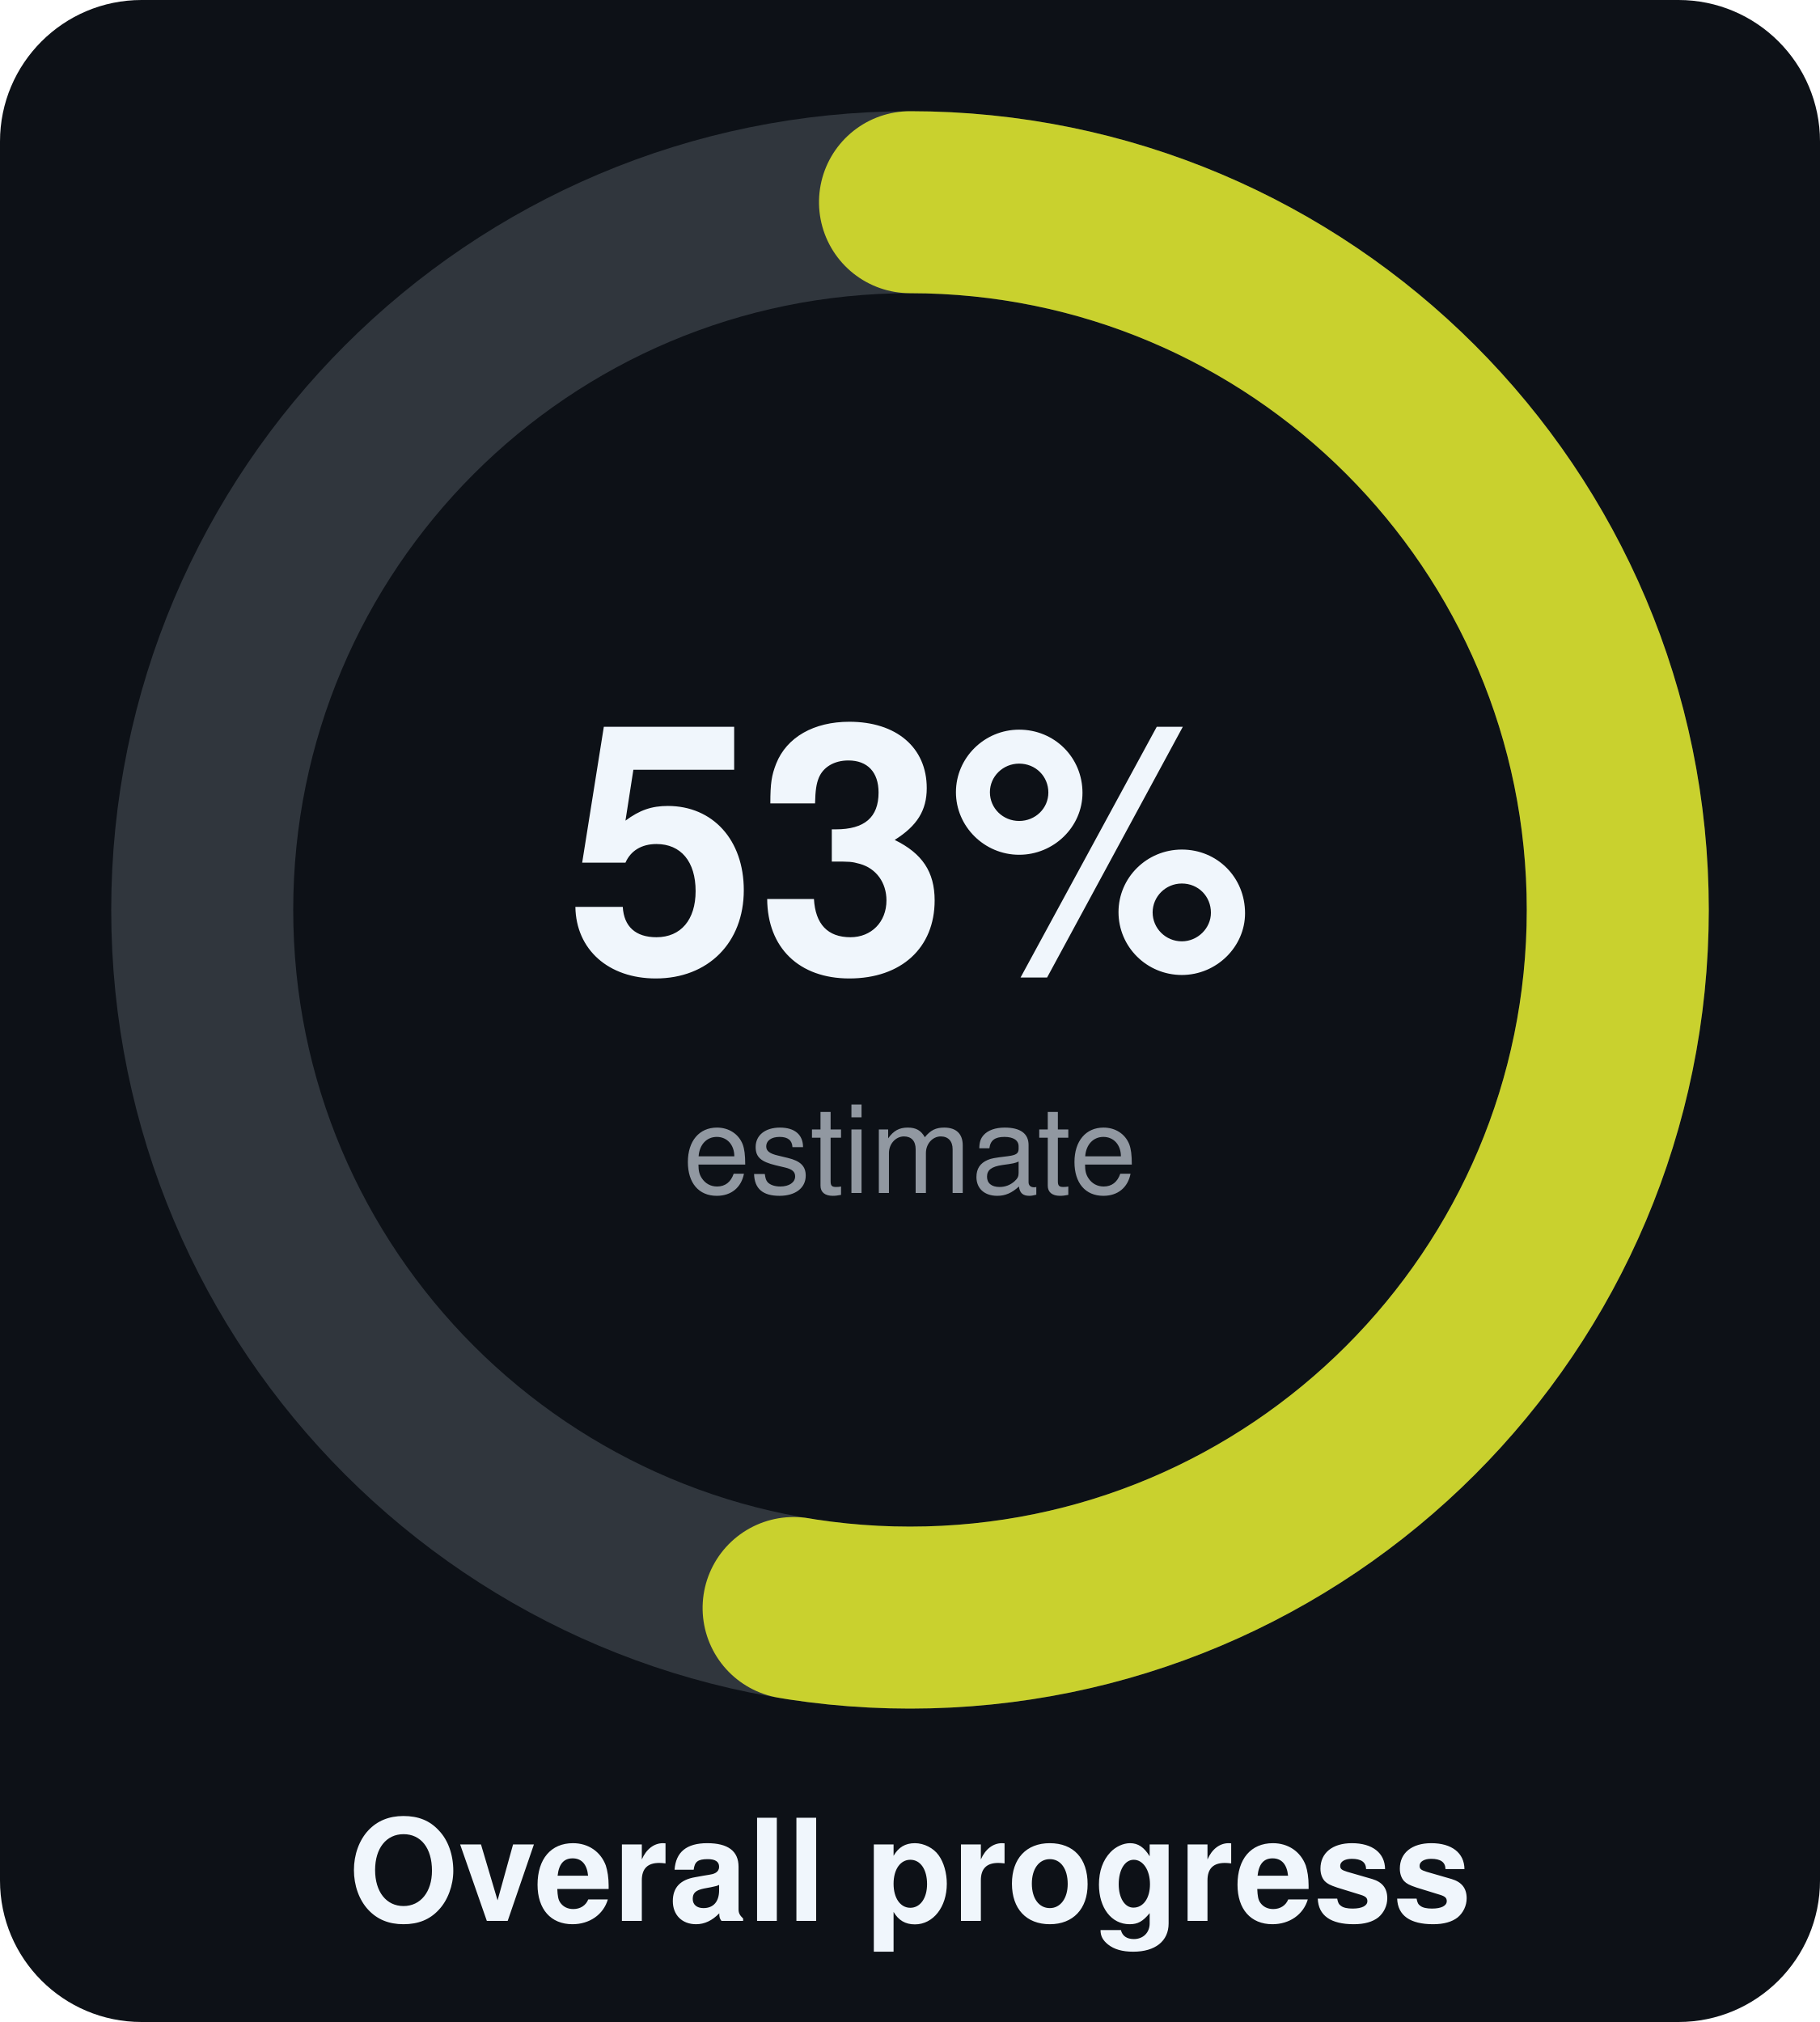
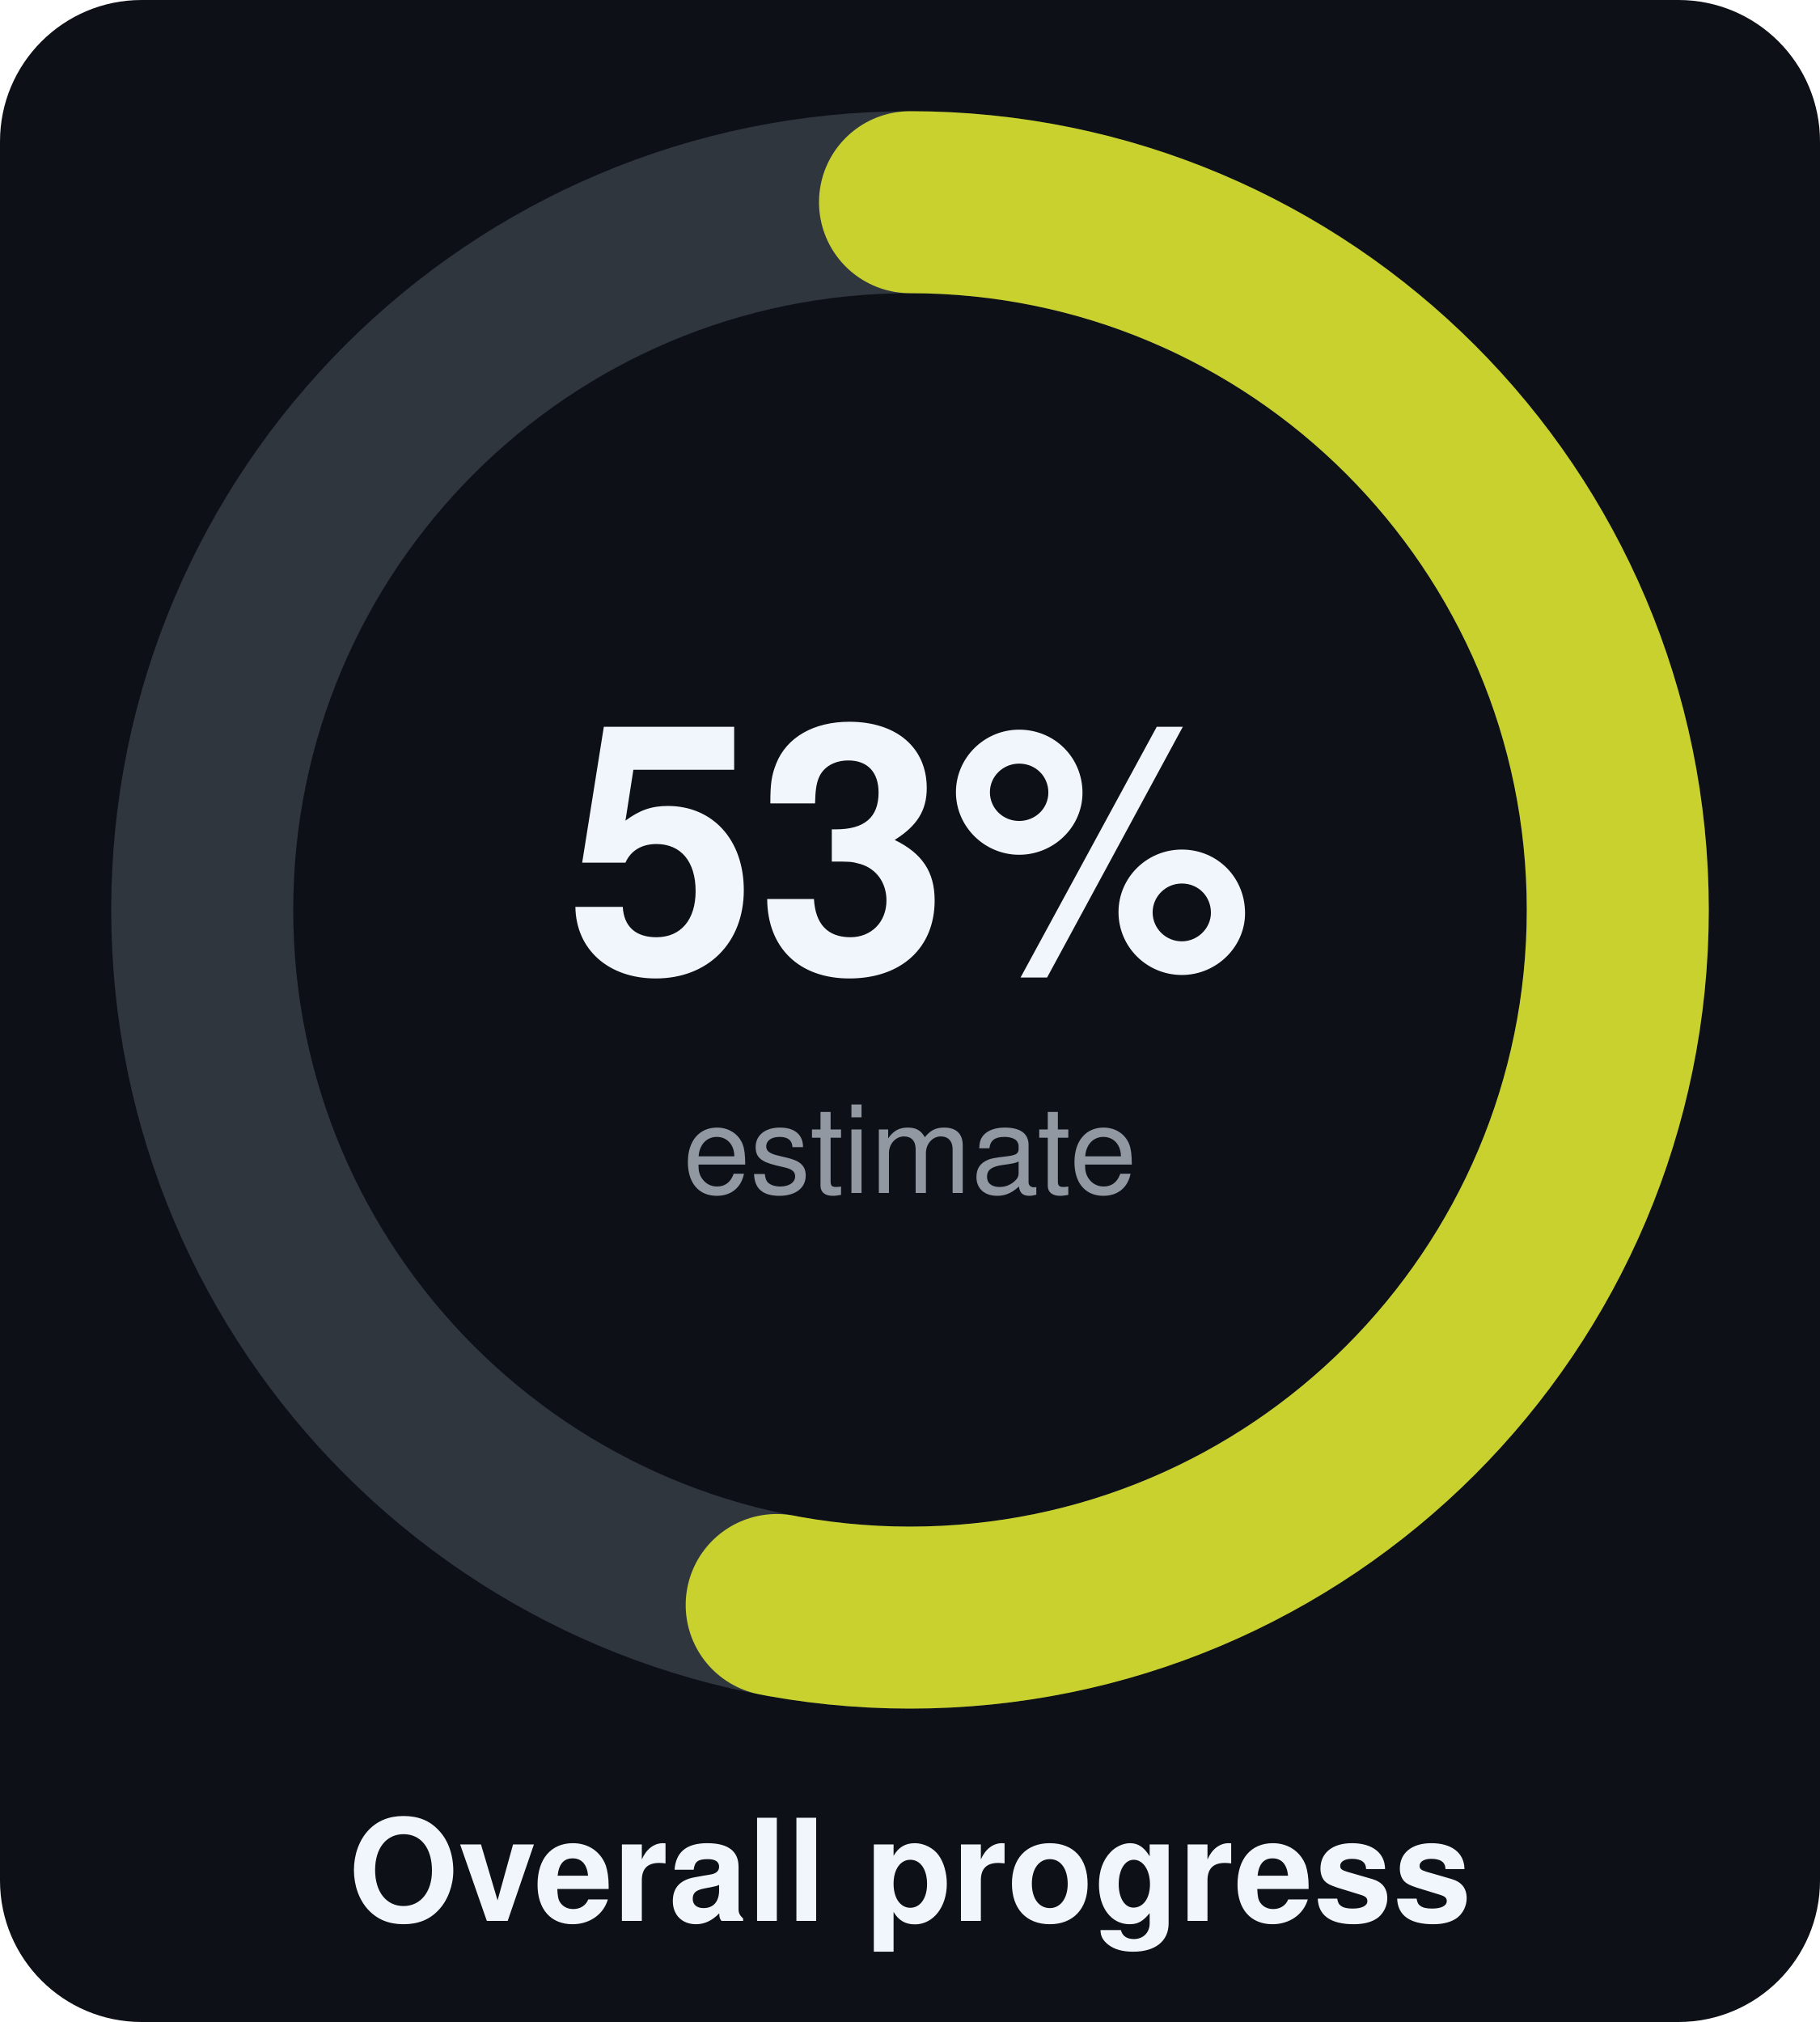
<svg xmlns="http://www.w3.org/2000/svg" width="180" height="200" viewBox="0 0 180 200" role="img" aria-label="Overall progress estimate 53 percent">
  <style>.t{fill:#f0f6fc;font-family:Segoe UI,Helvetica,Arial,sans-serif}.m{fill:#9198a1;font-family:Segoe UI,Helvetica,Arial,sans-serif}</style>
  <rect width="180" height="200" rx="14" fill="#0d1117" />
  <circle cx="90" cy="90" r="70" fill="none" stroke="#30363d" stroke-width="18" />
-   <circle cx="90" cy="90" r="70" fill="none" stroke="#c9d12e" stroke-width="18" stroke-linecap="round" stroke-dasharray="231.5 439.8" transform="rotate(-90 90 90)" />
+   <circle cx="90" cy="90" r="70" fill="none" stroke="#c9d12e" stroke-width="18" stroke-linecap="round" stroke-dasharray="233.2 439.8" transform="rotate(-90 90 90)" />
  <text class="t" x="90" y="96" text-anchor="middle" font-size="34" font-weight="700">53%</text>
  <text class="m" x="90" y="118" text-anchor="middle" font-size="12">estimate</text>
  <text class="t" x="90" y="190" text-anchor="middle" font-size="14" font-weight="600">Overall progress</text>
</svg>
